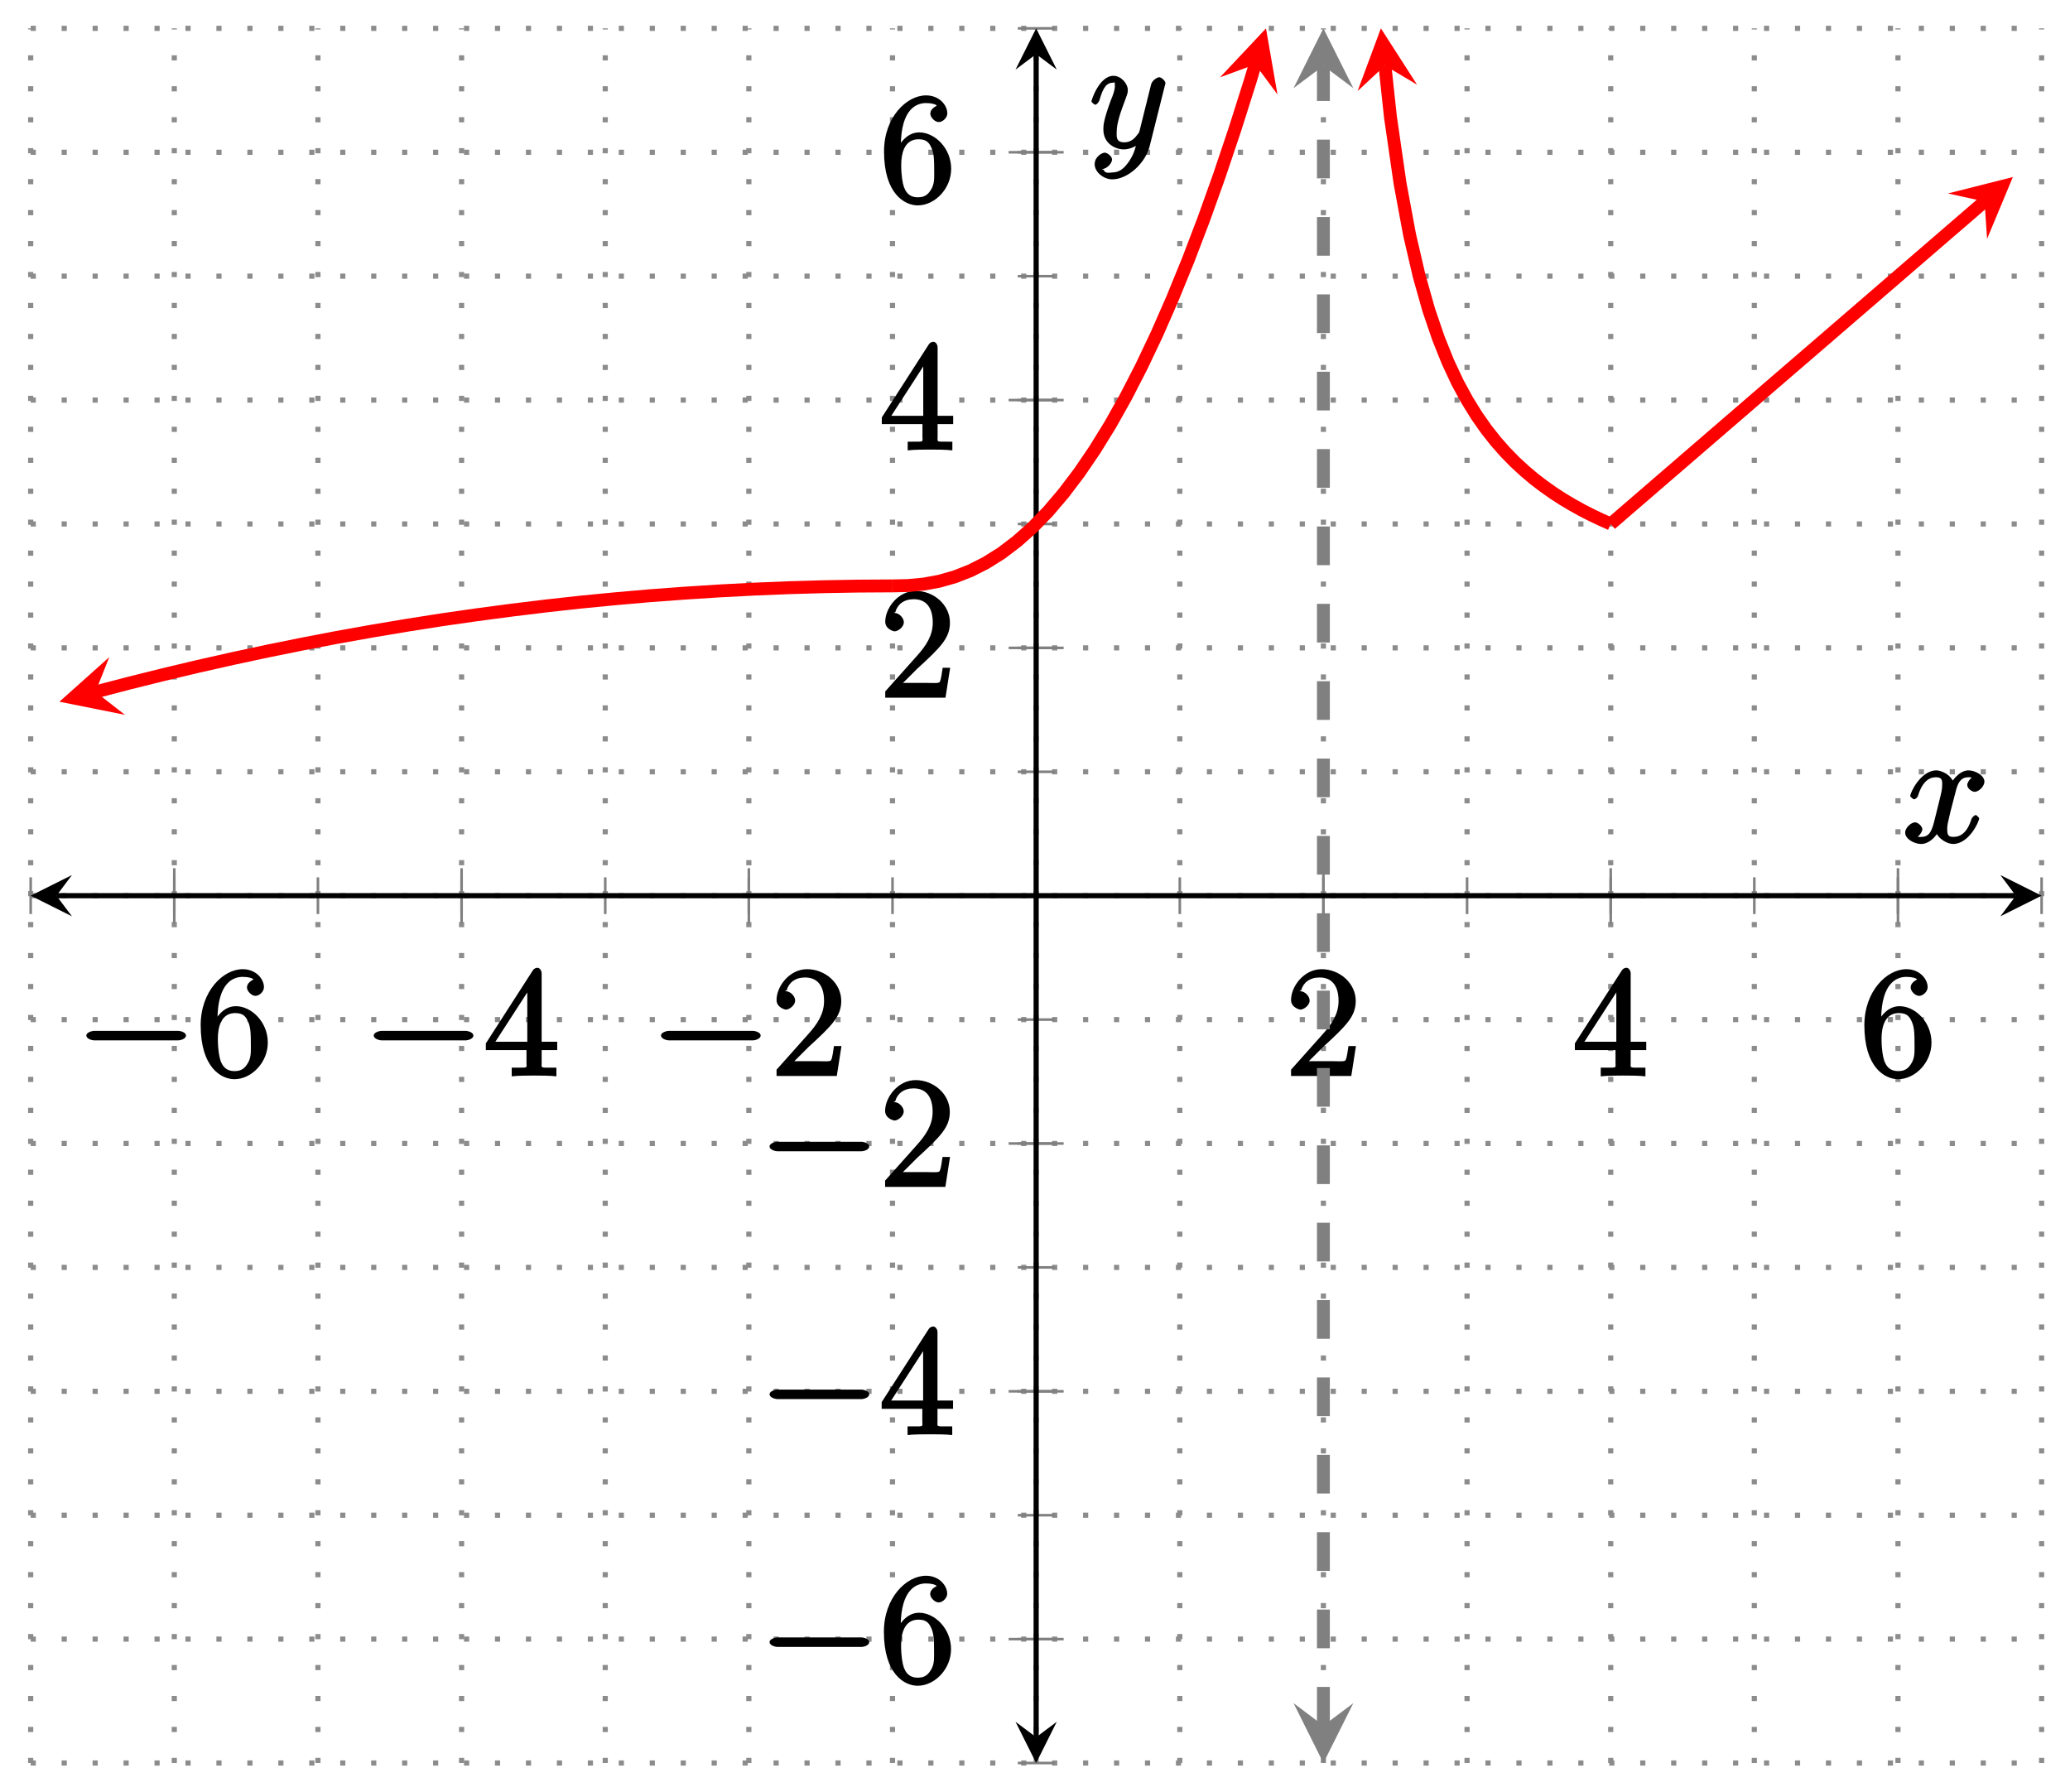
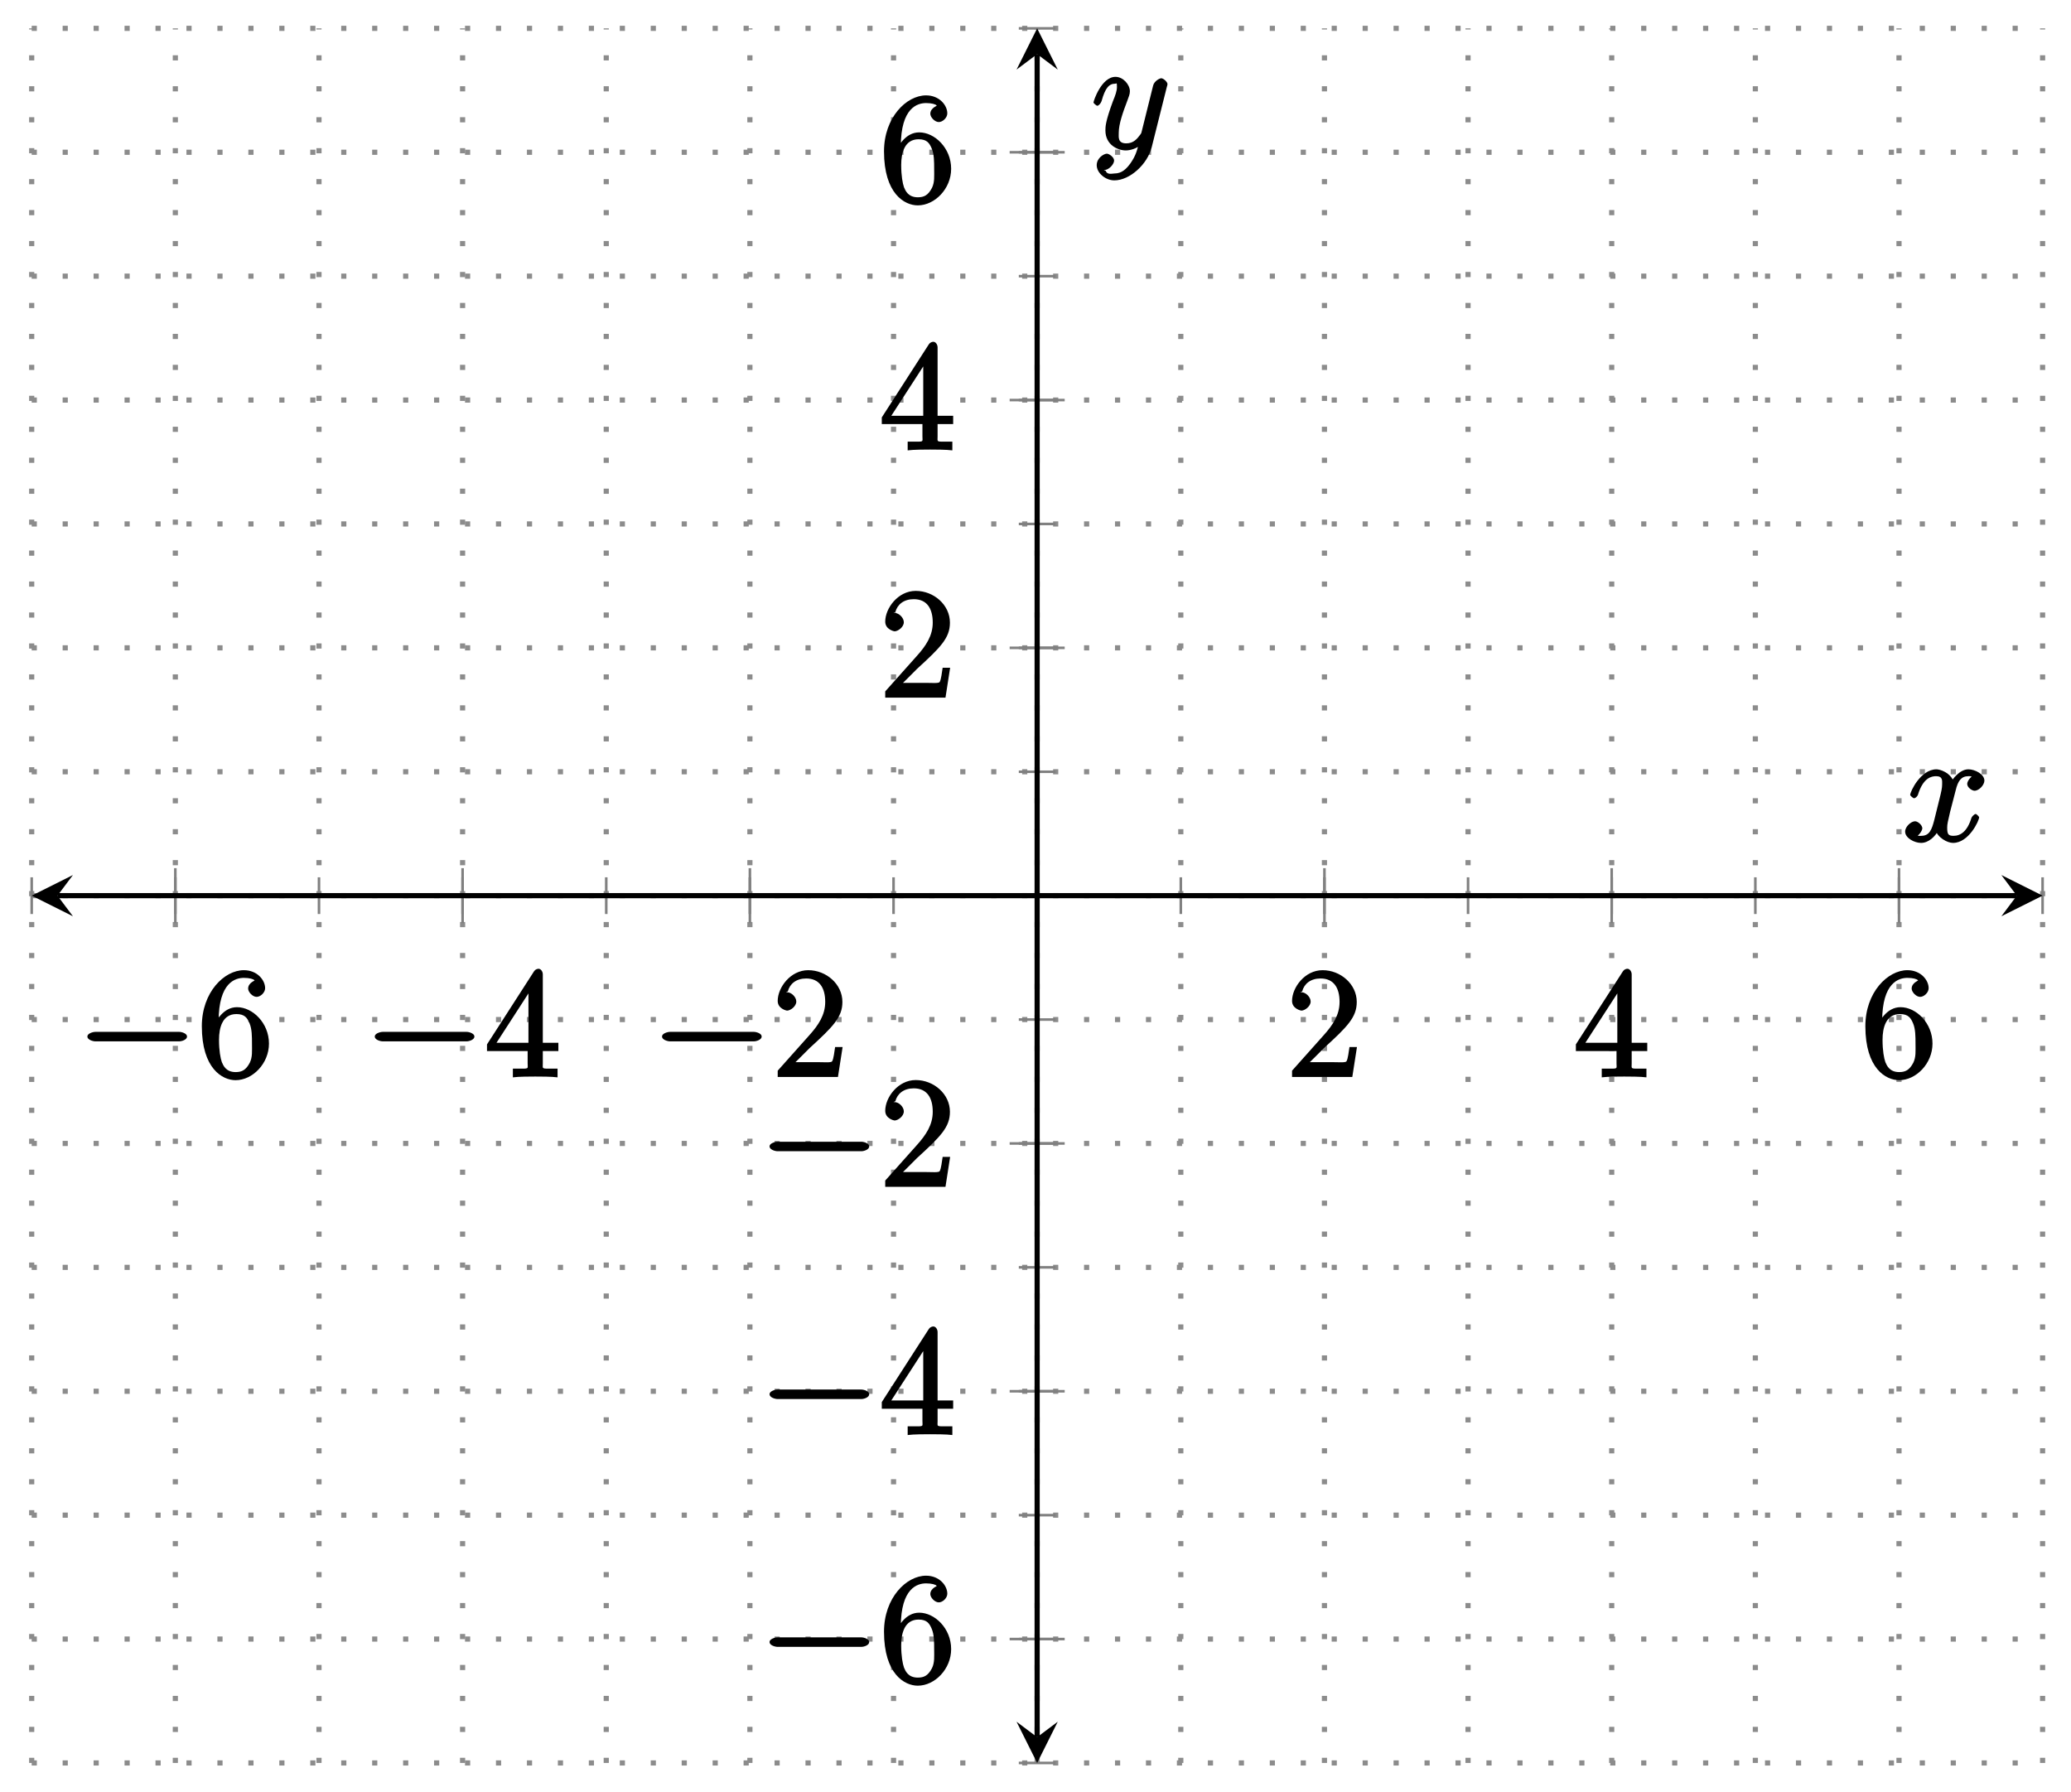
- <svg xmlns="http://www.w3.org/2000/svg" xmlns:xlink="http://www.w3.org/1999/xlink" width="159.97pt" height="138.42pt" viewBox="0 0 159.97 138.42" version="1.1">
+ <svg xmlns="http://www.w3.org/2000/svg" xmlns:xlink="http://www.w3.org/1999/xlink" width="160.05pt" height="138.42pt" viewBox="0 0 160.05 138.42" version="1.1">
  <defs>
    <g>
      <symbol overflow="visible" id="glyph0-0">
        <path style="stroke:none;" d="" />
      </symbol>
      <symbol overflow="visible" id="glyph0-1">
        <path style="stroke:none;" d="M 7.875 -2.75 C 8.078 -2.75 8.484 -2.875 8.484 -3.125 C 8.484 -3.359 8.078 -3.484 7.875 -3.484 L 1.406 -3.484 C 1.203 -3.484 0.781 -3.359 0.781 -3.125 C 0.781 -2.875 1.203 -2.75 1.406 -2.75 Z M 7.875 -2.75 " />
      </symbol>
      <symbol overflow="visible" id="glyph1-0">
        <path style="stroke:none;" d="" />
      </symbol>
      <symbol overflow="visible" id="glyph1-1">
        <path style="stroke:none;" d="M 1.625 -4.297 C 1.625 -7.328 2.938 -7.656 3.578 -7.656 C 4.016 -7.656 4.328 -7.562 4.391 -7.469 C 4.531 -7.469 3.906 -7.312 3.906 -6.828 C 3.906 -6.562 4.25 -6.188 4.562 -6.188 C 4.859 -6.188 5.219 -6.516 5.219 -6.859 C 5.219 -7.484 4.609 -8.25 3.578 -8.25 C 2.062 -8.25 0.328 -6.547 0.328 -3.922 C 0.328 -0.641 1.922 0.25 2.938 0.25 C 4.25 0.25 5.516 -1.031 5.516 -2.578 C 5.516 -4.172 4.25 -5.391 3.047 -5.391 C 1.984 -5.391 1.422 -4.312 1.297 -3.984 L 1.625 -3.984 Z M 2.938 -0.375 C 2.188 -0.375 1.984 -0.891 1.875 -1.141 C 1.766 -1.453 1.656 -2.031 1.656 -2.875 C 1.656 -3.812 1.922 -4.859 3 -4.859 C 3.656 -4.859 3.844 -4.547 4.016 -4.141 C 4.203 -3.703 4.203 -3.109 4.203 -2.594 C 4.203 -1.984 4.25 -1.547 4.031 -1.094 C 3.734 -0.531 3.422 -0.375 2.938 -0.375 Z M 2.938 -0.375 " />
      </symbol>
      <symbol overflow="visible" id="glyph1-2">
        <path style="stroke:none;" d="M 4.469 -7.922 C 4.469 -8.156 4.312 -8.359 4.141 -8.359 C 4.047 -8.359 3.891 -8.312 3.797 -8.172 L 0.156 -2.516 L 0.156 -2 L 3.297 -2 L 3.297 -1.047 C 3.297 -0.609 3.438 -0.641 2.562 -0.641 L 2.156 -0.641 L 2.156 0.031 C 2.609 -0.031 3.547 -0.031 3.891 -0.031 C 4.219 -0.031 5.172 -0.031 5.609 0.031 L 5.609 -0.641 L 5.219 -0.641 C 4.344 -0.641 4.469 -0.609 4.469 -1.047 L 4.469 -2 L 5.672 -2 L 5.672 -2.641 L 4.469 -2.641 Z M 3.359 -7 L 3.359 -2.641 L 0.891 -2.641 L 3.641 -6.891 Z M 3.359 -7 " />
      </symbol>
      <symbol overflow="visible" id="glyph1-3">
        <path style="stroke:none;" d="M 5.266 -2.312 L 4.859 -2.312 C 4.797 -1.953 4.75 -1.406 4.625 -1.203 C 4.547 -1.094 3.984 -1.141 3.625 -1.141 L 1.406 -1.141 L 1.516 -0.891 C 1.844 -1.156 2.562 -1.922 2.875 -2.219 C 4.703 -3.891 5.422 -4.609 5.422 -5.797 C 5.422 -7.172 4.172 -8.25 2.781 -8.25 C 1.406 -8.25 0.422 -6.906 0.422 -5.875 C 0.422 -5.266 1.109 -5.125 1.141 -5.125 C 1.406 -5.125 1.859 -5.453 1.859 -5.828 C 1.859 -6.172 1.484 -6.547 1.141 -6.547 C 1.047 -6.547 1.016 -6.547 1.203 -6.609 C 1.359 -7.203 1.859 -7.609 2.625 -7.609 C 3.641 -7.609 4.094 -6.891 4.094 -5.797 C 4.094 -4.781 3.562 -4 2.875 -3.234 L 0.422 -0.484 L 0.422 0 L 5.078 0 L 5.438 -2.312 Z M 5.266 -2.312 " />
      </symbol>
      <symbol overflow="visible" id="glyph2-0">
        <path style="stroke:none;" d="" />
      </symbol>
      <symbol overflow="visible" id="glyph2-1">
        <path style="stroke:none;" d="M 5.672 -5.172 C 5.281 -5.109 4.969 -4.656 4.969 -4.438 C 4.969 -4.141 5.359 -3.906 5.531 -3.906 C 5.891 -3.906 6.297 -4.359 6.297 -4.688 C 6.297 -5.188 5.562 -5.562 5.062 -5.562 C 4.344 -5.562 3.766 -4.703 3.656 -4.469 L 3.984 -4.469 C 3.703 -5.359 2.812 -5.562 2.594 -5.562 C 1.375 -5.562 0.562 -3.844 0.562 -3.578 C 0.562 -3.531 0.781 -3.328 0.859 -3.328 C 0.953 -3.328 1.094 -3.438 1.156 -3.578 C 1.562 -4.922 2.219 -5.031 2.562 -5.031 C 3.094 -5.031 3.031 -4.672 3.031 -4.391 C 3.031 -4.125 2.969 -3.844 2.828 -3.281 L 2.422 -1.641 C 2.234 -0.922 2.062 -0.422 1.422 -0.422 C 1.359 -0.422 1.172 -0.375 0.922 -0.531 L 0.812 -0.281 C 1.25 -0.359 1.5 -0.859 1.5 -1 C 1.5 -1.25 1.156 -1.547 0.938 -1.547 C 0.641 -1.547 0.172 -1.141 0.172 -0.75 C 0.172 -0.25 0.891 0.125 1.406 0.125 C 1.984 0.125 2.5 -0.375 2.75 -0.859 L 2.469 -0.969 C 2.672 -0.266 3.438 0.125 3.875 0.125 C 5.094 0.125 5.891 -1.594 5.891 -1.859 C 5.891 -1.906 5.688 -2.109 5.625 -2.109 C 5.516 -2.109 5.328 -1.906 5.297 -1.812 C 4.969 -0.75 4.453 -0.422 3.906 -0.422 C 3.484 -0.422 3.422 -0.578 3.422 -1.062 C 3.422 -1.328 3.469 -1.516 3.656 -2.312 L 4.078 -3.938 C 4.25 -4.656 4.5 -5.031 5.062 -5.031 C 5.078 -5.031 5.297 -5.062 5.547 -4.906 Z M 5.672 -5.172 " />
      </symbol>
      <symbol overflow="visible" id="glyph2-2">
        <path style="stroke:none;" d="M 3.031 1.094 C 2.703 1.547 2.359 1.906 1.766 1.906 C 1.625 1.906 1.203 2.031 1.109 1.703 C 0.906 1.641 0.969 1.641 0.984 1.641 C 1.344 1.641 1.75 1.188 1.75 0.906 C 1.75 0.641 1.359 0.375 1.188 0.375 C 0.984 0.375 0.406 0.688 0.406 1.266 C 0.406 1.875 1.094 2.438 1.766 2.438 C 2.969 2.438 4.328 1.188 4.656 -0.125 L 5.828 -4.797 C 5.844 -4.859 5.875 -4.922 5.875 -5 C 5.875 -5.172 5.562 -5.453 5.391 -5.453 C 5.281 -5.453 4.859 -5.25 4.766 -4.891 L 3.891 -1.375 C 3.828 -1.156 3.875 -1.25 3.781 -1.109 C 3.531 -0.781 3.266 -0.422 2.688 -0.422 C 2.016 -0.422 2.109 -0.922 2.109 -1.25 C 2.109 -1.922 2.438 -2.844 2.766 -3.703 C 2.891 -4.047 2.969 -4.219 2.969 -4.453 C 2.969 -4.953 2.453 -5.562 1.859 -5.562 C 0.766 -5.562 0.156 -3.688 0.156 -3.578 C 0.156 -3.531 0.375 -3.328 0.453 -3.328 C 0.562 -3.328 0.734 -3.531 0.781 -3.688 C 1.062 -4.703 1.359 -5.031 1.828 -5.031 C 1.938 -5.031 1.969 -5.172 1.969 -4.781 C 1.969 -4.469 1.844 -4.125 1.656 -3.672 C 1.078 -2.109 1.078 -1.703 1.078 -1.422 C 1.078 -0.281 2.062 0.125 2.656 0.125 C 3 0.125 3.531 -0.031 3.844 -0.344 L 3.688 -0.516 C 3.516 0.141 3.438 0.5 3.031 1.094 Z M 3.031 1.094 " />
      </symbol>
    </g>
-     <clipPath id="clip1">
-       <path d="M 99 131 L 105 131 L 105 136.23 L 99 136.23 Z M 99 131 " />
-     </clipPath>
-     <clipPath id="clip2">
-       <path d="M 99 2.191 L 105 2.191 L 105 7 L 99 7 Z M 99 2.191 " />
-     </clipPath>
-     <clipPath id="clip3">
-       <path d="M 2.371 31 L 84 31 L 84 68 L 2.371 68 Z M 2.371 31 " />
-     </clipPath>
-     <clipPath id="clip4">
-       <path d="M 54 2.191 L 112 2.191 L 112 60 L 54 60 Z M 54 2.191 " />
-     </clipPath>
-     <clipPath id="clip5">
-       <path d="M 94 2.191 L 99 2.191 L 99 8 L 94 8 Z M 94 2.191 " />
-     </clipPath>
-     <clipPath id="clip6">
-       <path d="M 92 2.191 L 139 2.191 L 139 55 L 92 55 Z M 92 2.191 " />
-     </clipPath>
-     <clipPath id="clip7">
-       <path d="M 104 2.191 L 110 2.191 L 110 8 L 104 8 Z M 104 2.191 " />
-     </clipPath>
-     <clipPath id="clip8">
-       <path d="M 110 2.191 L 157.777 2.191 L 157.777 55 L 110 55 Z M 110 2.191 " />
-     </clipPath>
  </defs>
  <g id="surface1">
-     <path style="fill:none;stroke-width:0.399;stroke-linecap:butt;stroke-linejoin:miter;stroke:rgb(54.999%,54.999%,54.999%);stroke-opacity:1;stroke-dasharray:0.399,1.993;stroke-miterlimit:10;" d="M 0.001 -0 L 0.001 134.039 M 11.099 -0 L 11.099 134.039 M 22.2 -0 L 22.2 134.039 M 33.302 -0 L 33.302 134.039 M 44.403 -0 L 44.403 134.039 M 55.501 -0 L 55.501 134.039 M 66.603 -0 L 66.603 134.039 M 77.704 -0 L 77.704 134.039 M 88.806 -0 L 88.806 134.039 M 99.903 -0 L 99.903 134.039 M 111.005 -0 L 111.005 134.039 M 122.107 -0 L 122.107 134.039 M 133.204 -0 L 133.204 134.039 M 144.306 -0 L 144.306 134.039 M 155.407 -0 L 155.407 134.039 " transform="matrix(1,0,0,-1,2.37,136.23)" />
-     <path style="fill:none;stroke-width:0.399;stroke-linecap:butt;stroke-linejoin:miter;stroke:rgb(54.999%,54.999%,54.999%);stroke-opacity:1;stroke-dasharray:0.399,1.993;stroke-miterlimit:10;" d="M 0.001 -0 L 155.407 -0 M 0.001 9.574 L 155.407 9.574 M 0.001 19.148 L 155.407 19.148 M 0.001 28.722 L 155.407 28.722 M 0.001 38.296 L 155.407 38.296 M 0.001 47.871 L 155.407 47.871 M 0.001 57.445 L 155.407 57.445 M 0.001 67.019 L 155.407 67.019 M 0.001 76.593 L 155.407 76.593 M 0.001 86.168 L 155.407 86.168 M 0.001 95.742 L 155.407 95.742 M 0.001 105.316 L 155.407 105.316 M 0.001 114.89 L 155.407 114.89 M 0.001 124.464 L 155.407 124.464 M 0.001 134.039 L 155.407 134.039 " transform="matrix(1,0,0,-1,2.37,136.23)" />
-     <path style="fill:none;stroke-width:0.199;stroke-linecap:butt;stroke-linejoin:miter;stroke:rgb(50%,50%,50%);stroke-opacity:1;stroke-miterlimit:10;" d="M 0.001 65.601 L 0.001 68.437 M 11.099 65.601 L 11.099 68.437 M 22.2 65.601 L 22.2 68.437 M 33.302 65.601 L 33.302 68.437 M 44.403 65.601 L 44.403 68.437 M 55.501 65.601 L 55.501 68.437 M 66.603 65.601 L 66.603 68.437 M 77.704 65.601 L 77.704 68.437 M 88.806 65.601 L 88.806 68.437 M 99.903 65.601 L 99.903 68.437 M 111.005 65.601 L 111.005 68.437 M 122.107 65.601 L 122.107 68.437 M 133.204 65.601 L 133.204 68.437 M 144.306 65.601 L 144.306 68.437 M 155.407 65.601 L 155.407 68.437 " transform="matrix(1,0,0,-1,2.37,136.23)" />
-     <path style="fill:none;stroke-width:0.199;stroke-linecap:butt;stroke-linejoin:miter;stroke:rgb(50%,50%,50%);stroke-opacity:1;stroke-miterlimit:10;" d="M 11.099 64.894 L 11.099 69.144 M 33.302 64.894 L 33.302 69.144 M 55.501 64.894 L 55.501 69.144 M 99.903 64.894 L 99.903 69.144 M 122.107 64.894 L 122.107 69.144 M 144.306 64.894 L 144.306 69.144 " transform="matrix(1,0,0,-1,2.37,136.23)" />
-     <path style="fill:none;stroke-width:0.199;stroke-linecap:butt;stroke-linejoin:miter;stroke:rgb(50%,50%,50%);stroke-opacity:1;stroke-miterlimit:10;" d="M 76.286 -0 L 79.122 -0 M 76.286 9.574 L 79.122 9.574 M 76.286 19.148 L 79.122 19.148 M 76.286 28.722 L 79.122 28.722 M 76.286 38.296 L 79.122 38.296 M 76.286 47.871 L 79.122 47.871 M 76.286 57.445 L 79.122 57.445 M 76.286 67.019 L 79.122 67.019 M 76.286 76.593 L 79.122 76.593 M 76.286 86.168 L 79.122 86.168 M 76.286 95.742 L 79.122 95.742 M 76.286 105.316 L 79.122 105.316 M 76.286 114.89 L 79.122 114.89 M 76.286 124.464 L 79.122 124.464 M 76.286 134.039 L 79.122 134.039 " transform="matrix(1,0,0,-1,2.37,136.23)" />
-     <path style="fill:none;stroke-width:0.199;stroke-linecap:butt;stroke-linejoin:miter;stroke:rgb(50%,50%,50%);stroke-opacity:1;stroke-miterlimit:10;" d="M 75.579 9.574 L 79.829 9.574 M 75.579 28.722 L 79.829 28.722 M 75.579 47.871 L 79.829 47.871 M 75.579 86.168 L 79.829 86.168 M 75.579 105.316 L 79.829 105.316 M 75.579 124.464 L 79.829 124.464 " transform="matrix(1,0,0,-1,2.37,136.23)" />
-     <path style="fill:none;stroke-width:0.399;stroke-linecap:butt;stroke-linejoin:miter;stroke:rgb(0%,0%,0%);stroke-opacity:1;stroke-miterlimit:10;" d="M 1.993 67.019 L 153.415 67.019 " transform="matrix(1,0,0,-1,2.37,136.23)" />
-     <path style=" stroke:none;fill-rule:nonzero;fill:rgb(0%,0%,0%);fill-opacity:1;" d="M 2.371 69.211 L 5.559 70.805 L 4.363 69.211 L 5.559 67.617 " />
-     <path style=" stroke:none;fill-rule:nonzero;fill:rgb(0%,0%,0%);fill-opacity:1;" d="M 157.777 69.211 L 154.59 67.617 L 155.785 69.211 L 154.59 70.805 " />
-     <path style="fill:none;stroke-width:0.399;stroke-linecap:butt;stroke-linejoin:miter;stroke:rgb(0%,0%,0%);stroke-opacity:1;stroke-miterlimit:10;" d="M 77.704 1.992 L 77.704 132.046 " transform="matrix(1,0,0,-1,2.37,136.23)" />
-     <path style=" stroke:none;fill-rule:nonzero;fill:rgb(0%,0%,0%);fill-opacity:1;" d="M 80.074 136.23 L 81.668 133.043 L 80.074 134.238 L 78.48 133.043 " />
-     <path style=" stroke:none;fill-rule:nonzero;fill:rgb(0%,0%,0%);fill-opacity:1;" d="M 80.074 2.191 L 78.48 5.379 L 80.074 4.184 L 81.668 5.379 " />
+     <path style="fill:none;stroke-width:0.399;stroke-linecap:butt;stroke-linejoin:miter;stroke:rgb(54.999%,54.999%,54.999%);stroke-opacity:1;stroke-dasharray:0.399,1.993;stroke-miterlimit:10;" d="M -0.001 -0 L -0.001 134.039 M 11.101 -0 L 11.101 134.039 M 22.202 -0 L 22.202 134.039 M 33.3 -0 L 33.3 134.039 M 44.402 -0 L 44.402 134.039 M 55.503 -0 L 55.503 134.039 M 66.605 -0 L 66.605 134.039 M 77.702 -0 L 77.702 134.039 M 88.804 -0 L 88.804 134.039 M 99.905 -0 L 99.905 134.039 M 111.003 -0 L 111.003 134.039 M 122.105 -0 L 122.105 134.039 M 133.206 -0 L 133.206 134.039 M 144.308 -0 L 144.308 134.039 M 155.405 -0 L 155.405 134.039 " transform="matrix(1,0,0,-1,2.45,136.23)" />
+     <path style="fill:none;stroke-width:0.399;stroke-linecap:butt;stroke-linejoin:miter;stroke:rgb(54.999%,54.999%,54.999%);stroke-opacity:1;stroke-dasharray:0.399,1.993;stroke-miterlimit:10;" d="M -0.001 -0 L 155.405 -0 M -0.001 9.574 L 155.405 9.574 M -0.001 19.148 L 155.405 19.148 M -0.001 28.722 L 155.405 28.722 M -0.001 38.296 L 155.405 38.296 M -0.001 47.871 L 155.405 47.871 M -0.001 57.445 L 155.405 57.445 M -0.001 67.019 L 155.405 67.019 M -0.001 76.593 L 155.405 76.593 M -0.001 86.168 L 155.405 86.168 M -0.001 95.742 L 155.405 95.742 M -0.001 105.316 L 155.405 105.316 M -0.001 114.89 L 155.405 114.89 M -0.001 124.464 L 155.405 124.464 M -0.001 134.039 L 155.405 134.039 " transform="matrix(1,0,0,-1,2.45,136.23)" />
+     <path style="fill:none;stroke-width:0.199;stroke-linecap:butt;stroke-linejoin:miter;stroke:rgb(50%,50%,50%);stroke-opacity:1;stroke-miterlimit:10;" d="M -0.001 65.601 L -0.001 68.437 M 11.101 65.601 L 11.101 68.437 M 22.202 65.601 L 22.202 68.437 M 33.3 65.601 L 33.3 68.437 M 44.402 65.601 L 44.402 68.437 M 55.503 65.601 L 55.503 68.437 M 66.605 65.601 L 66.605 68.437 M 77.702 65.601 L 77.702 68.437 M 88.804 65.601 L 88.804 68.437 M 99.905 65.601 L 99.905 68.437 M 111.003 65.601 L 111.003 68.437 M 122.105 65.601 L 122.105 68.437 M 133.206 65.601 L 133.206 68.437 M 144.308 65.601 L 144.308 68.437 M 155.405 65.601 L 155.405 68.437 " transform="matrix(1,0,0,-1,2.45,136.23)" />
+     <path style="fill:none;stroke-width:0.199;stroke-linecap:butt;stroke-linejoin:miter;stroke:rgb(50%,50%,50%);stroke-opacity:1;stroke-miterlimit:10;" d="M 11.101 64.894 L 11.101 69.144 M 33.3 64.894 L 33.3 69.144 M 55.503 64.894 L 55.503 69.144 M 99.905 64.894 L 99.905 69.144 M 122.105 64.894 L 122.105 69.144 M 144.308 64.894 L 144.308 69.144 " transform="matrix(1,0,0,-1,2.45,136.23)" />
+     <path style="fill:none;stroke-width:0.199;stroke-linecap:butt;stroke-linejoin:miter;stroke:rgb(50%,50%,50%);stroke-opacity:1;stroke-miterlimit:10;" d="M 76.284 -0 L 79.12 -0 M 76.284 9.574 L 79.12 9.574 M 76.284 19.148 L 79.12 19.148 M 76.284 28.722 L 79.12 28.722 M 76.284 38.296 L 79.12 38.296 M 76.284 47.871 L 79.12 47.871 M 76.284 57.445 L 79.12 57.445 M 76.284 67.019 L 79.12 67.019 M 76.284 76.593 L 79.12 76.593 M 76.284 86.168 L 79.12 86.168 M 76.284 95.742 L 79.12 95.742 M 76.284 105.316 L 79.12 105.316 M 76.284 114.89 L 79.12 114.89 M 76.284 124.464 L 79.12 124.464 M 76.284 134.039 L 79.12 134.039 " transform="matrix(1,0,0,-1,2.45,136.23)" />
+     <path style="fill:none;stroke-width:0.199;stroke-linecap:butt;stroke-linejoin:miter;stroke:rgb(50%,50%,50%);stroke-opacity:1;stroke-miterlimit:10;" d="M 75.577 9.574 L 79.831 9.574 M 75.577 28.722 L 79.831 28.722 M 75.577 47.871 L 79.831 47.871 M 75.577 86.168 L 79.831 86.168 M 75.577 105.316 L 79.831 105.316 M 75.577 124.464 L 79.831 124.464 " transform="matrix(1,0,0,-1,2.45,136.23)" />
+     <path style="fill:none;stroke-width:0.399;stroke-linecap:butt;stroke-linejoin:miter;stroke:rgb(0%,0%,0%);stroke-opacity:1;stroke-miterlimit:10;" d="M 1.991 67.019 L 153.413 67.019 " transform="matrix(1,0,0,-1,2.45,136.23)" />
+     <path style=" stroke:none;fill-rule:nonzero;fill:rgb(0%,0%,0%);fill-opacity:1;" d="M 2.449 69.211 L 5.637 70.805 L 4.441 69.211 L 5.637 67.617 " />
+     <path style=" stroke:none;fill-rule:nonzero;fill:rgb(0%,0%,0%);fill-opacity:1;" d="M 157.855 69.211 L 154.668 67.617 L 155.863 69.211 L 154.668 70.805 " />
+     <path style="fill:none;stroke-width:0.399;stroke-linecap:butt;stroke-linejoin:miter;stroke:rgb(0%,0%,0%);stroke-opacity:1;stroke-miterlimit:10;" d="M 77.702 1.992 L 77.702 132.046 " transform="matrix(1,0,0,-1,2.45,136.23)" />
+     <path style=" stroke:none;fill-rule:nonzero;fill:rgb(0%,0%,0%);fill-opacity:1;" d="M 80.152 136.23 L 81.746 133.043 L 80.152 134.238 L 78.559 133.043 " />
+     <path style=" stroke:none;fill-rule:nonzero;fill:rgb(0%,0%,0%);fill-opacity:1;" d="M 80.152 2.191 L 78.559 5.379 L 80.152 4.184 L 81.746 5.379 " />
    <g style="fill:rgb(0%,0%,0%);fill-opacity:1;">
-       <use xlink:href="#glyph0-1" x="5.89" y="83.14" />
+       <use xlink:href="#glyph0-1" x="5.97" y="83.22" />
    </g>
    <g style="fill:rgb(0%,0%,0%);fill-opacity:1;">
-       <use xlink:href="#glyph1-1" x="15.18" y="83.14" />
+       <use xlink:href="#glyph1-1" x="15.27" y="83.22" />
    </g>
    <g style="fill:rgb(0%,0%,0%);fill-opacity:1;">
-       <use xlink:href="#glyph0-1" x="28.1" y="83.14" />
+       <use xlink:href="#glyph0-1" x="28.18" y="83.22" />
    </g>
    <g style="fill:rgb(0%,0%,0%);fill-opacity:1;">
-       <use xlink:href="#glyph1-2" x="37.39" y="83.14" />
+       <use xlink:href="#glyph1-2" x="37.48" y="83.22" />
    </g>
    <g style="fill:rgb(0%,0%,0%);fill-opacity:1;">
-       <use xlink:href="#glyph0-1" x="50.3" y="83.14" />
+       <use xlink:href="#glyph0-1" x="50.38" y="83.22" />
    </g>
    <g style="fill:rgb(0%,0%,0%);fill-opacity:1;">
-       <use xlink:href="#glyph1-3" x="59.59" y="83.14" />
+       <use xlink:href="#glyph1-3" x="59.68" y="83.22" />
    </g>
    <g style="fill:rgb(0%,0%,0%);fill-opacity:1;">
-       <use xlink:href="#glyph1-3" x="99.35" y="83.14" />
+       <use xlink:href="#glyph1-3" x="99.43" y="83.22" />
    </g>
    <g style="fill:rgb(0%,0%,0%);fill-opacity:1;">
-       <use xlink:href="#glyph1-2" x="121.55" y="83.14" />
+       <use xlink:href="#glyph1-2" x="121.63" y="83.22" />
    </g>
    <g style="fill:rgb(0%,0%,0%);fill-opacity:1;">
-       <use xlink:href="#glyph1-1" x="143.75" y="83.14" />
+       <use xlink:href="#glyph1-1" x="143.83" y="83.22" />
    </g>
    <g style="fill:rgb(0%,0%,0%);fill-opacity:1;">
      <use xlink:href="#glyph0-1" x="58.69" y="130.01" />
    </g>
    <g style="fill:rgb(0%,0%,0%);fill-opacity:1;">
-       <use xlink:href="#glyph1-1" x="67.98" y="130.01" />
+       <use xlink:href="#glyph1-1" x="67.99" y="130.01" />
    </g>
    <g style="fill:rgb(0%,0%,0%);fill-opacity:1;">
      <use xlink:href="#glyph0-1" x="58.69" y="110.86" />
    </g>
    <g style="fill:rgb(0%,0%,0%);fill-opacity:1;">
-       <use xlink:href="#glyph1-2" x="67.98" y="110.86" />
+       <use xlink:href="#glyph1-2" x="67.99" y="110.86" />
    </g>
    <g style="fill:rgb(0%,0%,0%);fill-opacity:1;">
      <use xlink:href="#glyph0-1" x="58.69" y="91.71" />
    </g>
    <g style="fill:rgb(0%,0%,0%);fill-opacity:1;">
-       <use xlink:href="#glyph1-3" x="67.98" y="91.71" />
+       <use xlink:href="#glyph1-3" x="67.99" y="91.71" />
    </g>
    <g style="fill:rgb(0%,0%,0%);fill-opacity:1;">
      <use xlink:href="#glyph1-3" x="67.99" y="53.91" />
    </g>
    <g style="fill:rgb(0%,0%,0%);fill-opacity:1;">
      <use xlink:href="#glyph1-2" x="67.99" y="34.77" />
    </g>
    <g style="fill:rgb(0%,0%,0%);fill-opacity:1;">
      <use xlink:href="#glyph1-1" x="67.99" y="15.62" />
    </g>
-     <path style="fill:none;stroke-width:0.996;stroke-linecap:butt;stroke-linejoin:miter;stroke:rgb(50%,50%,50%);stroke-opacity:1;stroke-dasharray:2.989,2.989;stroke-miterlimit:10;" d="M 99.903 2.89 L 99.903 131.148 " transform="matrix(1,0,0,-1,2.37,136.23)" />
-     <g clip-path="url(#clip1)" clip-rule="nonzero">
-       <path style=" stroke:none;fill-rule:nonzero;fill:rgb(50%,50%,50%);fill-opacity:1;" d="M 102.273 136.23 L 104.586 131.605 L 102.273 133.34 L 99.965 131.605 " />
-     </g>
-     <g clip-path="url(#clip2)" clip-rule="nonzero">
-       <path style=" stroke:none;fill-rule:nonzero;fill:rgb(50%,50%,50%);fill-opacity:1;" d="M 102.273 2.191 L 99.965 6.812 L 102.273 5.082 L 104.586 6.812 " />
-     </g>
-     <g clip-path="url(#clip3)" clip-rule="nonzero">
-       <path style="fill:none;stroke-width:0.996;stroke-linecap:butt;stroke-linejoin:miter;stroke:rgb(100%,0%,0%);stroke-opacity:1;stroke-miterlimit:10;" d="M 5.009 82.769 L 4.903 82.738 L 7.587 83.437 L 10.267 84.105 L 12.95 84.742 L 15.634 85.347 L 18.317 85.921 L 20.997 86.464 L 23.681 86.98 L 26.364 87.46 L 29.048 87.91 L 31.728 88.332 L 34.411 88.718 L 37.095 89.074 L 39.778 89.402 L 42.458 89.699 L 45.142 89.96 L 47.825 90.195 L 50.509 90.394 L 53.189 90.566 L 55.872 90.707 L 58.556 90.816 L 61.239 90.894 L 63.919 90.941 L 66.603 90.957 " transform="matrix(1,0,0,-1,2.37,136.23)" />
-     </g>
-     <path style=" stroke:none;fill-rule:nonzero;fill:rgb(100%,0%,0%);fill-opacity:1;" d="M 4.59 54.223 L 9.66 55.238 L 7.379 53.461 L 8.445 50.777 " />
-     <g clip-path="url(#clip4)" clip-rule="nonzero">
-       <path style="fill:none;stroke-width:0.996;stroke-linecap:butt;stroke-linejoin:miter;stroke:rgb(100%,0%,0%);stroke-opacity:1;stroke-miterlimit:10;" d="M 66.603 90.957 L 67.806 90.984 L 69.009 91.097 L 70.212 91.316 L 71.411 91.656 L 72.614 92.125 L 73.817 92.734 L 75.021 93.488 L 76.224 94.402 L 77.427 95.472 L 78.63 96.71 L 79.829 98.121 L 81.032 99.707 L 82.235 101.472 L 83.439 103.425 L 84.642 105.57 L 85.845 107.91 L 87.048 110.445 L 88.247 113.183 L 89.45 116.128 L 90.653 119.281 L 91.857 122.644 L 93.06 126.222 L 94.263 130.019 L 94.634 131.257 " transform="matrix(1,0,0,-1,2.37,136.23)" />
-     </g>
-     <g clip-path="url(#clip5)" clip-rule="nonzero">
-       <path style=" stroke:none;fill-rule:nonzero;fill:rgb(100%,0%,0%);fill-opacity:1;" d="M 97.836 2.195 L 94.285 5.973 L 97.004 4.973 L 98.723 7.301 " />
-     </g>
-     <g clip-path="url(#clip6)" clip-rule="nonzero">
-       <path style="fill:none;stroke-width:0.996;stroke-linecap:butt;stroke-linejoin:miter;stroke:rgb(100%,0%,0%);stroke-opacity:1;stroke-miterlimit:10;" d="M 104.657 131.164 L 105.083 127.199 L 105.825 122.07 L 106.564 118.082 L 107.306 114.89 L 108.044 112.277 L 108.786 110.105 L 109.525 108.261 L 110.263 106.683 L 111.005 105.316 L 111.743 104.121 L 112.485 103.062 L 113.224 102.125 L 113.966 101.285 L 114.704 100.531 L 115.446 99.847 L 116.185 99.222 L 116.927 98.656 L 117.665 98.136 L 118.403 97.656 L 119.146 97.214 L 119.884 96.804 L 120.626 96.425 L 121.364 96.074 L 122.107 95.742 " transform="matrix(1,0,0,-1,2.37,136.23)" />
-     </g>
-     <g clip-path="url(#clip7)" clip-rule="nonzero">
-       <path style=" stroke:none;fill-rule:nonzero;fill:rgb(100%,0%,0%);fill-opacity:1;" d="M 106.715 2.191 L 104.914 7.039 L 107.027 5.066 L 109.512 6.543 " />
-     </g>
-     <g clip-path="url(#clip8)" clip-rule="nonzero">
-       <path style="fill:none;stroke-width:0.996;stroke-linecap:butt;stroke-linejoin:miter;stroke:rgb(100%,0%,0%);stroke-opacity:1;stroke-miterlimit:10;" d="M 122.107 95.742 L 123.4 96.859 L 124.696 97.976 L 125.989 99.093 L 127.286 100.21 L 128.579 101.328 L 129.876 102.445 L 131.169 103.562 L 132.466 104.679 L 133.759 105.796 L 136.353 108.031 L 137.646 109.144 L 138.942 110.261 L 140.235 111.378 L 141.532 112.496 L 142.825 113.613 L 144.122 114.73 L 145.415 115.847 L 146.712 116.964 L 148.005 118.082 L 149.302 119.199 L 150.595 120.316 L 151.892 121.433 L 150.997 120.66 " transform="matrix(1,0,0,-1,2.37,136.23)" />
-     </g>
-     <path style=" stroke:none;fill-rule:nonzero;fill:rgb(100%,0%,0%);fill-opacity:1;" d="M 155.555 13.68 L 150.539 14.949 L 153.367 15.57 L 153.562 18.457 " />
    <g style="fill:rgb(0%,0%,0%);fill-opacity:1;">
-       <use xlink:href="#glyph2-1" x="147.06" y="65.09" />
+       <use xlink:href="#glyph2-1" x="147.06" y="65.01" />
    </g>
    <g style="fill:rgb(0%,0%,0%);fill-opacity:1;">
-       <use xlink:href="#glyph2-2" x="84.19" y="11.42" />
+       <use xlink:href="#glyph2-2" x="84.35" y="11.5" />
    </g>
  </g>
</svg>
